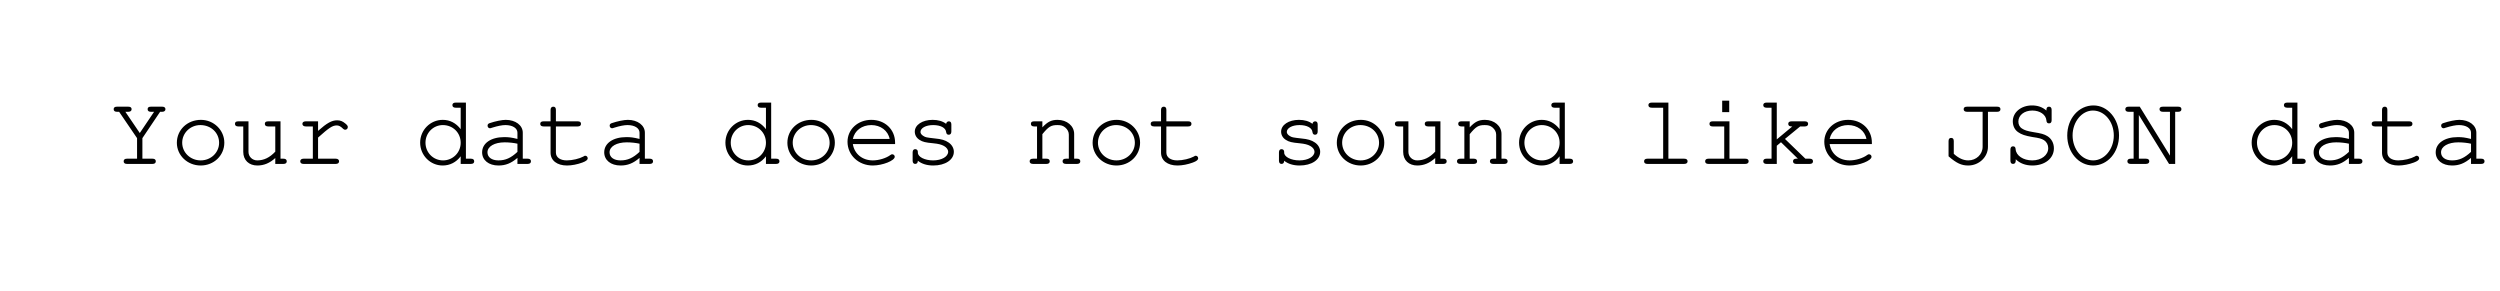
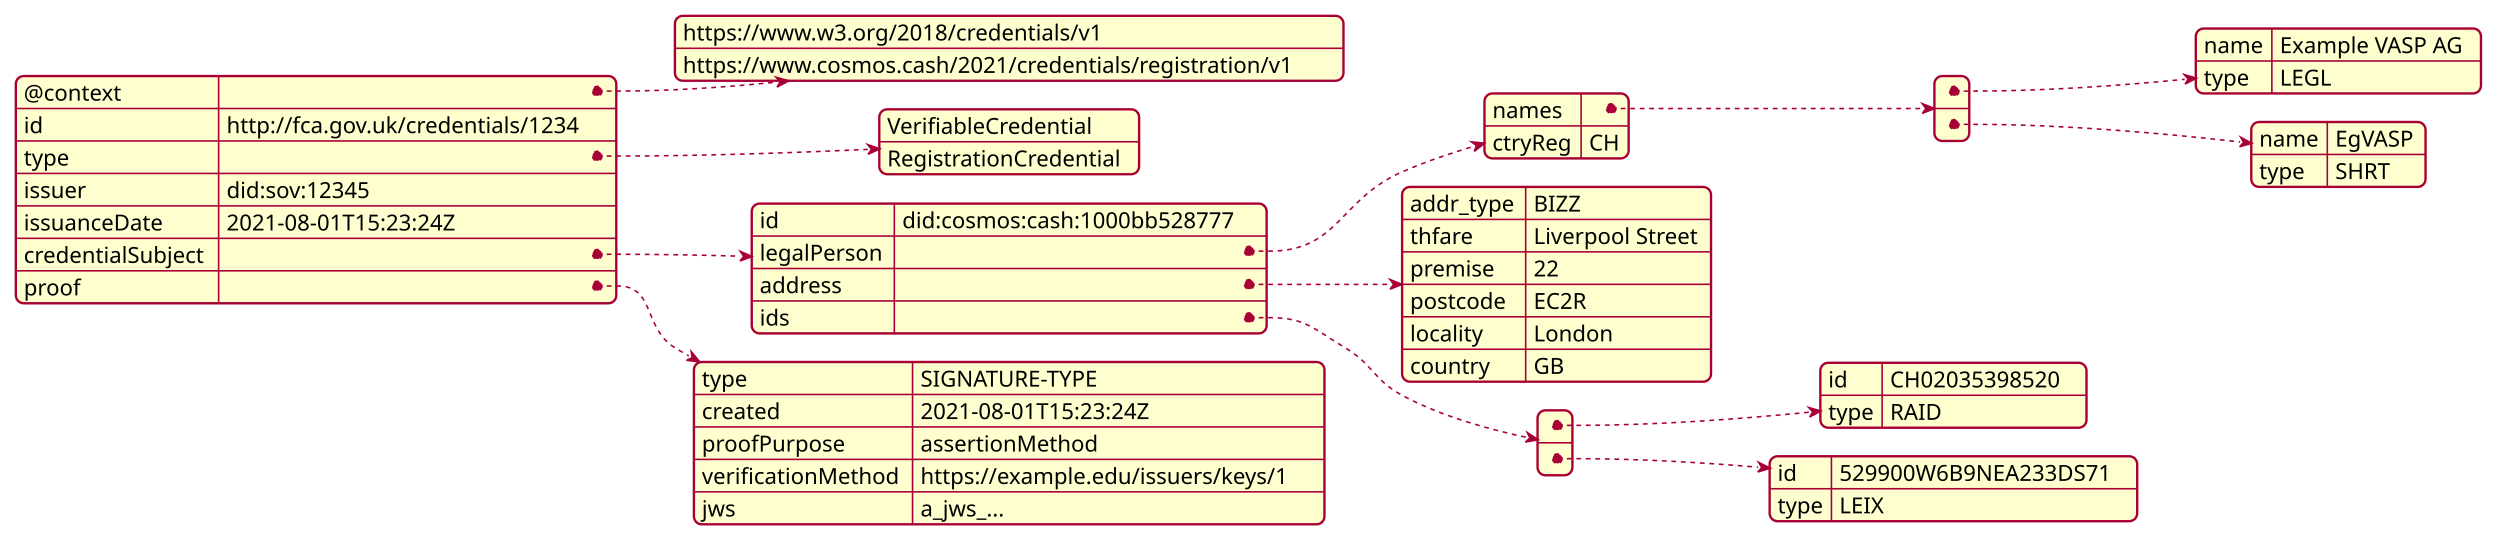
- <svg xmlns="http://www.w3.org/2000/svg" contentScriptType="application/ecmascript" contentStyleType="text/css" height="40px" preserveAspectRatio="none" style="width:344px;height:40px;background:#FFFFFF;" version="1.1" viewBox="0 0 344 40" width="344px" zoomAndPan="magnify">
+ <svg xmlns="http://www.w3.org/2000/svg" contentScriptType="application/ecmascript" contentStyleType="text/css" height="342px" preserveAspectRatio="none" style="width:1578px;height:342px;background:#FFFFFF;" version="1.1" viewBox="0 0 1578 342" width="1578px" zoomAndPan="magnify">
  <defs />
  <g>
-     <text fill="#000000" font-family="Courier" font-size="14" lengthAdjust="spacing" textLength="312" x="15" y="22.555">Your data does not sound like JSON data</text>
+     <rect fill="#FEFECE" height="143.418" rx="5" ry="5" style="stroke:#FEFECE;stroke-width:1.5;" width="379" x="10" y="48" />
+     <text fill="#000000" font-family="sans-serif" font-size="14" lengthAdjust="spacing" textLength="64" x="15" y="63.535">@context</text>
+     <text fill="#000000" font-family="sans-serif" font-size="14" lengthAdjust="spacing" textLength="0" x="155" y="63.535" />
+     <line style="stroke:#A80036;stroke-width:1.0;" x1="138" x2="138" y1="48" y2="68.488" />
+     <line style="stroke:#A80036;stroke-width:1.0;" x1="10" x2="389" y1="68.488" y2="68.488" />
+     <text fill="#000000" font-family="sans-serif" font-size="14" lengthAdjust="spacing" textLength="13" x="15" y="84.023">id</text>
+     <text fill="#000000" font-family="sans-serif" font-size="14" lengthAdjust="spacing" textLength="241" x="143" y="84.023">http://fca.gov.uk/credentials/1234</text>
+     <line style="stroke:#A80036;stroke-width:1.0;" x1="138" x2="138" y1="68.488" y2="88.977" />
+     <line style="stroke:#A80036;stroke-width:1.0;" x1="10" x2="389" y1="88.977" y2="88.977" />
+     <text fill="#000000" font-family="sans-serif" font-size="14" lengthAdjust="spacing" textLength="29" x="15" y="104.512">type</text>
+     <text fill="#000000" font-family="sans-serif" font-size="14" lengthAdjust="spacing" textLength="0" x="155" y="104.512" />
+     <line style="stroke:#A80036;stroke-width:1.0;" x1="138" x2="138" y1="88.977" y2="109.465" />
+     <line style="stroke:#A80036;stroke-width:1.0;" x1="10" x2="389" y1="109.465" y2="109.465" />
+     <text fill="#000000" font-family="sans-serif" font-size="14" lengthAdjust="spacing" textLength="41" x="15" y="125">issuer</text>
+     <text fill="#000000" font-family="sans-serif" font-size="14" lengthAdjust="spacing" textLength="98" x="143" y="125">did:sov:12345</text>
+     <line style="stroke:#A80036;stroke-width:1.0;" x1="138" x2="138" y1="109.465" y2="129.953" />
+     <line style="stroke:#A80036;stroke-width:1.0;" x1="10" x2="389" y1="129.953" y2="129.953" />
+     <text fill="#000000" font-family="sans-serif" font-size="14" lengthAdjust="spacing" textLength="90" x="15" y="145.488">issuanceDate</text>
+     <text fill="#000000" font-family="sans-serif" font-size="14" lengthAdjust="spacing" textLength="167" x="143" y="145.488">2021-08-01T15:23:24Z</text>
+     <line style="stroke:#A80036;stroke-width:1.0;" x1="138" x2="138" y1="129.953" y2="150.441" />
+     <line style="stroke:#A80036;stroke-width:1.0;" x1="10" x2="389" y1="150.441" y2="150.441" />
+     <text fill="#000000" font-family="sans-serif" font-size="14" lengthAdjust="spacing" textLength="118" x="15" y="165.977">credentialSubject</text>
+     <text fill="#000000" font-family="sans-serif" font-size="14" lengthAdjust="spacing" textLength="0" x="155" y="165.977" />
+     <line style="stroke:#A80036;stroke-width:1.0;" x1="138" x2="138" y1="150.441" y2="170.93" />
+     <line style="stroke:#A80036;stroke-width:1.0;" x1="10" x2="389" y1="170.93" y2="170.93" />
+     <text fill="#000000" font-family="sans-serif" font-size="14" lengthAdjust="spacing" textLength="38" x="15" y="186.465">proof</text>
+     <text fill="#000000" font-family="sans-serif" font-size="14" lengthAdjust="spacing" textLength="0" x="155" y="186.465" />
+     <line style="stroke:#A80036;stroke-width:1.0;" x1="138" x2="138" y1="170.93" y2="191.418" />
+     <rect fill="none" height="143.418" rx="5" ry="5" style="stroke:#A80036;stroke-width:1.5;" width="379" x="10" y="48" />
+     <rect fill="#FEFECE" height="40.977" rx="5" ry="5" style="stroke:#FEFECE;stroke-width:1.5;" width="422" x="426" y="10" />
+     <text fill="#000000" font-family="sans-serif" font-size="14" lengthAdjust="spacing" textLength="286" x="431" y="25.535">https://www.w3.org/2018/credentials/v1</text>
+     <line style="stroke:#A80036;stroke-width:1.0;" x1="426" x2="848" y1="30.488" y2="30.488" />
+     <text fill="#000000" font-family="sans-serif" font-size="14" lengthAdjust="spacing" textLength="412" x="431" y="46.023">https://www.cosmos.cash/2021/credentials/registration/v1</text>
+     <rect fill="none" height="40.977" rx="5" ry="5" style="stroke:#A80036;stroke-width:1.5;" width="422" x="426" y="10" />
+     <rect fill="#FEFECE" height="40.977" rx="5" ry="5" style="stroke:#FEFECE;stroke-width:1.5;" width="164" x="555" y="69" />
+     <text fill="#000000" font-family="sans-serif" font-size="14" lengthAdjust="spacing" textLength="136" x="560" y="84.535">VerifiableCredential</text>
+     <line style="stroke:#A80036;stroke-width:1.0;" x1="555" x2="719" y1="89.488" y2="89.488" />
+     <text fill="#000000" font-family="sans-serif" font-size="14" lengthAdjust="spacing" textLength="154" x="560" y="105.023">RegistrationCredential</text>
+     <rect fill="none" height="40.977" rx="5" ry="5" style="stroke:#A80036;stroke-width:1.5;" width="164" x="555" y="69" />
+     <rect fill="#FEFECE" height="81.953" rx="5" ry="5" style="stroke:#FEFECE;stroke-width:1.5;" width="325" x="474.5" y="128.5" />
+     <text fill="#000000" font-family="sans-serif" font-size="14" lengthAdjust="spacing" textLength="13" x="479.5" y="144.035">id</text>
+     <text fill="#000000" font-family="sans-serif" font-size="14" lengthAdjust="spacing" textLength="225" x="569.5" y="144.035">did:cosmos:cash:1000bb528777</text>
+     <line style="stroke:#A80036;stroke-width:1.0;" x1="564.5" x2="564.5" y1="128.5" y2="148.988" />
+     <line style="stroke:#A80036;stroke-width:1.0;" x1="474.5" x2="799.5" y1="148.988" y2="148.988" />
+     <text fill="#000000" font-family="sans-serif" font-size="14" lengthAdjust="spacing" textLength="80" x="479.5" y="164.523">legalPerson</text>
+     <text fill="#000000" font-family="sans-serif" font-size="14" lengthAdjust="spacing" textLength="0" x="581.5" y="164.523" />
+     <line style="stroke:#A80036;stroke-width:1.0;" x1="564.5" x2="564.5" y1="148.988" y2="169.477" />
+     <line style="stroke:#A80036;stroke-width:1.0;" x1="474.5" x2="799.5" y1="169.477" y2="169.477" />
+     <text fill="#000000" font-family="sans-serif" font-size="14" lengthAdjust="spacing" textLength="54" x="479.5" y="185.012">address</text>
+     <text fill="#000000" font-family="sans-serif" font-size="14" lengthAdjust="spacing" textLength="0" x="581.5" y="185.012" />
+     <line style="stroke:#A80036;stroke-width:1.0;" x1="564.5" x2="564.5" y1="169.477" y2="189.965" />
+     <line style="stroke:#A80036;stroke-width:1.0;" x1="474.5" x2="799.5" y1="189.965" y2="189.965" />
+     <text fill="#000000" font-family="sans-serif" font-size="14" lengthAdjust="spacing" textLength="20" x="479.5" y="205.5">ids</text>
+     <text fill="#000000" font-family="sans-serif" font-size="14" lengthAdjust="spacing" textLength="0" x="581.5" y="205.5" />
+     <line style="stroke:#A80036;stroke-width:1.0;" x1="564.5" x2="564.5" y1="189.965" y2="210.453" />
+     <rect fill="none" height="81.953" rx="5" ry="5" style="stroke:#A80036;stroke-width:1.5;" width="325" x="474.5" y="128.5" />
+     <rect fill="#FEFECE" height="40.977" rx="5" ry="5" style="stroke:#FEFECE;stroke-width:1.5;" width="91" x="937" y="59" />
+     <text fill="#000000" font-family="sans-serif" font-size="14" lengthAdjust="spacing" textLength="45" x="942" y="74.535">names</text>
+     <text fill="#000000" font-family="sans-serif" font-size="14" lengthAdjust="spacing" textLength="0" x="1015" y="74.535" />
+     <line style="stroke:#A80036;stroke-width:1.0;" x1="998" x2="998" y1="59" y2="79.488" />
+     <line style="stroke:#A80036;stroke-width:1.0;" x1="937" x2="1028" y1="79.488" y2="79.488" />
+     <text fill="#000000" font-family="sans-serif" font-size="14" lengthAdjust="spacing" textLength="51" x="942" y="95.023">ctryReg</text>
+     <text fill="#000000" font-family="sans-serif" font-size="14" lengthAdjust="spacing" textLength="20" x="1003" y="95.023">CH</text>
+     <line style="stroke:#A80036;stroke-width:1.0;" x1="998" x2="998" y1="79.488" y2="99.977" />
+     <rect fill="none" height="40.977" rx="5" ry="5" style="stroke:#A80036;stroke-width:1.5;" width="91" x="937" y="59" />
+     <rect fill="#FEFECE" height="40.977" rx="5" ry="5" style="stroke:#FEFECE;stroke-width:1.5;" width="22" x="1221" y="48" />
+     <text fill="#000000" font-family="sans-serif" font-size="14" lengthAdjust="spacing" textLength="0" x="1238" y="63.535" />
+     <line style="stroke:#A80036;stroke-width:1.0;" x1="1221" x2="1243" y1="68.488" y2="68.488" />
+     <text fill="#000000" font-family="sans-serif" font-size="14" lengthAdjust="spacing" textLength="0" x="1238" y="84.023" />
+     <rect fill="none" height="40.977" rx="5" ry="5" style="stroke:#A80036;stroke-width:1.5;" width="22" x="1221" y="48" />
+     <rect fill="#FEFECE" height="40.977" rx="5" ry="5" style="stroke:#FEFECE;stroke-width:1.5;" width="180" x="1386" y="18" />
+     <text fill="#000000" font-family="sans-serif" font-size="14" lengthAdjust="spacing" textLength="38" x="1391" y="33.535">name</text>
+     <text fill="#000000" font-family="sans-serif" font-size="14" lengthAdjust="spacing" textLength="122" x="1439" y="33.535">Example VASP AG</text>
+     <line style="stroke:#A80036;stroke-width:1.0;" x1="1434" x2="1434" y1="18" y2="38.488" />
+     <line style="stroke:#A80036;stroke-width:1.0;" x1="1386" x2="1566" y1="38.488" y2="38.488" />
+     <text fill="#000000" font-family="sans-serif" font-size="14" lengthAdjust="spacing" textLength="29" x="1391" y="54.023">type</text>
+     <text fill="#000000" font-family="sans-serif" font-size="14" lengthAdjust="spacing" textLength="32" x="1439" y="54.023">LEGL</text>
+     <line style="stroke:#A80036;stroke-width:1.0;" x1="1434" x2="1434" y1="38.488" y2="58.977" />
+     <rect fill="none" height="40.977" rx="5" ry="5" style="stroke:#A80036;stroke-width:1.5;" width="180" x="1386" y="18" />
+     <rect fill="#FEFECE" height="40.977" rx="5" ry="5" style="stroke:#FEFECE;stroke-width:1.5;" width="110" x="1421" y="77" />
+     <text fill="#000000" font-family="sans-serif" font-size="14" lengthAdjust="spacing" textLength="38" x="1426" y="92.535">name</text>
+     <text fill="#000000" font-family="sans-serif" font-size="14" lengthAdjust="spacing" textLength="52" x="1474" y="92.535">EgVASP</text>
+     <line style="stroke:#A80036;stroke-width:1.0;" x1="1469" x2="1469" y1="77" y2="97.488" />
+     <line style="stroke:#A80036;stroke-width:1.0;" x1="1421" x2="1531" y1="97.488" y2="97.488" />
+     <text fill="#000000" font-family="sans-serif" font-size="14" lengthAdjust="spacing" textLength="29" x="1426" y="113.023">type</text>
+     <text fill="#000000" font-family="sans-serif" font-size="14" lengthAdjust="spacing" textLength="36" x="1474" y="113.023">SHRT</text>
+     <line style="stroke:#A80036;stroke-width:1.0;" x1="1469" x2="1469" y1="97.488" y2="117.977" />
+     <rect fill="none" height="40.977" rx="5" ry="5" style="stroke:#A80036;stroke-width:1.5;" width="110" x="1421" y="77" />
+     <rect fill="#FEFECE" height="122.93" rx="5" ry="5" style="stroke:#FEFECE;stroke-width:1.5;" width="195" x="885" y="118" />
+     <text fill="#000000" font-family="sans-serif" font-size="14" lengthAdjust="spacing" textLength="68" x="890" y="133.535">addr_type</text>
+     <text fill="#000000" font-family="sans-serif" font-size="14" lengthAdjust="spacing" textLength="28" x="968" y="133.535">BIZZ</text>
+     <line style="stroke:#A80036;stroke-width:1.0;" x1="963" x2="963" y1="118" y2="138.488" />
+     <line style="stroke:#A80036;stroke-width:1.0;" x1="885" x2="1080" y1="138.488" y2="138.488" />
+     <text fill="#000000" font-family="sans-serif" font-size="14" lengthAdjust="spacing" textLength="41" x="890" y="154.023">thfare</text>
+     <text fill="#000000" font-family="sans-serif" font-size="14" lengthAdjust="spacing" textLength="107" x="968" y="154.023">Liverpool Street</text>
+     <line style="stroke:#A80036;stroke-width:1.0;" x1="963" x2="963" y1="138.488" y2="158.977" />
+     <line style="stroke:#A80036;stroke-width:1.0;" x1="885" x2="1080" y1="158.977" y2="158.977" />
+     <text fill="#000000" font-family="sans-serif" font-size="14" lengthAdjust="spacing" textLength="55" x="890" y="174.512">premise</text>
+     <text fill="#000000" font-family="sans-serif" font-size="14" lengthAdjust="spacing" textLength="18" x="968" y="174.512">22</text>
+     <line style="stroke:#A80036;stroke-width:1.0;" x1="963" x2="963" y1="158.977" y2="179.465" />
+     <line style="stroke:#A80036;stroke-width:1.0;" x1="885" x2="1080" y1="179.465" y2="179.465" />
+     <text fill="#000000" font-family="sans-serif" font-size="14" lengthAdjust="spacing" textLength="63" x="890" y="195">postcode</text>
+     <text fill="#000000" font-family="sans-serif" font-size="14" lengthAdjust="spacing" textLength="36" x="968" y="195">EC2R</text>
+     <line style="stroke:#A80036;stroke-width:1.0;" x1="963" x2="963" y1="179.465" y2="199.953" />
+     <line style="stroke:#A80036;stroke-width:1.0;" x1="885" x2="1080" y1="199.953" y2="199.953" />
+     <text fill="#000000" font-family="sans-serif" font-size="14" lengthAdjust="spacing" textLength="48" x="890" y="215.488">locality</text>
+     <text fill="#000000" font-family="sans-serif" font-size="14" lengthAdjust="spacing" textLength="52" x="968" y="215.488">London</text>
+     <line style="stroke:#A80036;stroke-width:1.0;" x1="963" x2="963" y1="199.953" y2="220.441" />
+     <line style="stroke:#A80036;stroke-width:1.0;" x1="885" x2="1080" y1="220.441" y2="220.441" />
+     <text fill="#000000" font-family="sans-serif" font-size="14" lengthAdjust="spacing" textLength="52" x="890" y="235.977">country</text>
+     <text fill="#000000" font-family="sans-serif" font-size="14" lengthAdjust="spacing" textLength="18" x="968" y="235.977">GB</text>
+     <line style="stroke:#A80036;stroke-width:1.0;" x1="963" x2="963" y1="220.441" y2="240.93" />
+     <rect fill="none" height="122.93" rx="5" ry="5" style="stroke:#A80036;stroke-width:1.5;" width="195" x="885" y="118" />
+     <rect fill="#FEFECE" height="40.977" rx="5" ry="5" style="stroke:#FEFECE;stroke-width:1.5;" width="22" x="970.5" y="259" />
+     <text fill="#000000" font-family="sans-serif" font-size="14" lengthAdjust="spacing" textLength="0" x="987.5" y="274.535" />
+     <line style="stroke:#A80036;stroke-width:1.0;" x1="970.5" x2="992.5" y1="279.488" y2="279.488" />
+     <text fill="#000000" font-family="sans-serif" font-size="14" lengthAdjust="spacing" textLength="0" x="987.5" y="295.023" />
+     <rect fill="none" height="40.977" rx="5" ry="5" style="stroke:#A80036;stroke-width:1.5;" width="22" x="970.5" y="259" />
+     <rect fill="#FEFECE" height="40.977" rx="5" ry="5" style="stroke:#FEFECE;stroke-width:1.5;" width="168" x="1149" y="229" />
+     <text fill="#000000" font-family="sans-serif" font-size="14" lengthAdjust="spacing" textLength="13" x="1154" y="244.535">id</text>
+     <text fill="#000000" font-family="sans-serif" font-size="14" lengthAdjust="spacing" textLength="119" x="1193" y="244.535">CH02035398520</text>
+     <line style="stroke:#A80036;stroke-width:1.0;" x1="1188" x2="1188" y1="229" y2="249.488" />
+     <line style="stroke:#A80036;stroke-width:1.0;" x1="1149" x2="1317" y1="249.488" y2="249.488" />
+     <text fill="#000000" font-family="sans-serif" font-size="14" lengthAdjust="spacing" textLength="29" x="1154" y="265.023">type</text>
+     <text fill="#000000" font-family="sans-serif" font-size="14" lengthAdjust="spacing" textLength="33" x="1193" y="265.023">RAID</text>
+     <line style="stroke:#A80036;stroke-width:1.0;" x1="1188" x2="1188" y1="249.488" y2="269.977" />
+     <rect fill="none" height="40.977" rx="5" ry="5" style="stroke:#A80036;stroke-width:1.5;" width="168" x="1149" y="229" />
+     <rect fill="#FEFECE" height="40.977" rx="5" ry="5" style="stroke:#FEFECE;stroke-width:1.5;" width="232" x="1117" y="288" />
+     <text fill="#000000" font-family="sans-serif" font-size="14" lengthAdjust="spacing" textLength="13" x="1122" y="303.535">id</text>
+     <text fill="#000000" font-family="sans-serif" font-size="14" lengthAdjust="spacing" textLength="183" x="1161" y="303.535">529900W6B9NEA233DS71</text>
+     <line style="stroke:#A80036;stroke-width:1.0;" x1="1156" x2="1156" y1="288" y2="308.488" />
+     <line style="stroke:#A80036;stroke-width:1.0;" x1="1117" x2="1349" y1="308.488" y2="308.488" />
+     <text fill="#000000" font-family="sans-serif" font-size="14" lengthAdjust="spacing" textLength="29" x="1122" y="324.023">type</text>
+     <text fill="#000000" font-family="sans-serif" font-size="14" lengthAdjust="spacing" textLength="28" x="1161" y="324.023">LEIX</text>
+     <line style="stroke:#A80036;stroke-width:1.0;" x1="1156" x2="1156" y1="308.488" y2="328.977" />
+     <rect fill="none" height="40.977" rx="5" ry="5" style="stroke:#A80036;stroke-width:1.5;" width="232" x="1117" y="288" />
+     <rect fill="#FEFECE" height="102.441" rx="5" ry="5" style="stroke:#FEFECE;stroke-width:1.5;" width="398" x="438" y="228.5" />
+     <text fill="#000000" font-family="sans-serif" font-size="14" lengthAdjust="spacing" textLength="29" x="443" y="244.035">type</text>
+     <text fill="#000000" font-family="sans-serif" font-size="14" lengthAdjust="spacing" textLength="120" x="581" y="244.035">SIGNATURE-TYPE</text>
+     <line style="stroke:#A80036;stroke-width:1.0;" x1="576" x2="576" y1="228.5" y2="248.988" />
+     <line style="stroke:#A80036;stroke-width:1.0;" x1="438" x2="836" y1="248.988" y2="248.988" />
+     <text fill="#000000" font-family="sans-serif" font-size="14" lengthAdjust="spacing" textLength="51" x="443" y="264.523">created</text>
+     <text fill="#000000" font-family="sans-serif" font-size="14" lengthAdjust="spacing" textLength="167" x="581" y="264.523">2021-08-01T15:23:24Z</text>
+     <line style="stroke:#A80036;stroke-width:1.0;" x1="576" x2="576" y1="248.988" y2="269.477" />
+     <line style="stroke:#A80036;stroke-width:1.0;" x1="438" x2="836" y1="269.477" y2="269.477" />
+     <text fill="#000000" font-family="sans-serif" font-size="14" lengthAdjust="spacing" textLength="94" x="443" y="285.012">proofPurpose</text>
+     <text fill="#000000" font-family="sans-serif" font-size="14" lengthAdjust="spacing" textLength="115" x="581" y="285.012">assertionMethod</text>
+     <line style="stroke:#A80036;stroke-width:1.0;" x1="576" x2="576" y1="269.477" y2="289.965" />
+     <line style="stroke:#A80036;stroke-width:1.0;" x1="438" x2="836" y1="289.965" y2="289.965" />
+     <text fill="#000000" font-family="sans-serif" font-size="14" lengthAdjust="spacing" textLength="128" x="443" y="305.5">verificationMethod</text>
+     <text fill="#000000" font-family="sans-serif" font-size="14" lengthAdjust="spacing" textLength="250" x="581" y="305.5">https://example.edu/issuers/keys/1</text>
+     <line style="stroke:#A80036;stroke-width:1.0;" x1="576" x2="576" y1="289.965" y2="310.453" />
+     <line style="stroke:#A80036;stroke-width:1.0;" x1="438" x2="836" y1="310.453" y2="310.453" />
+     <text fill="#000000" font-family="sans-serif" font-size="14" lengthAdjust="spacing" textLength="22" x="443" y="325.988">jws</text>
+     <text fill="#000000" font-family="sans-serif" font-size="14" lengthAdjust="spacing" textLength="56" x="581" y="325.988">a_jws_...</text>
+     <line style="stroke:#A80036;stroke-width:1.0;" x1="576" x2="576" y1="310.453" y2="330.941" />
+     <rect fill="none" height="102.441" rx="5" ry="5" style="stroke:#A80036;stroke-width:1.5;" width="398" x="438" y="228.5" />
+     <path d="M377,57.5 L390,57.5 C422.483,57.5 457.23,55.155 490.087,51.846 " fill="none" style="stroke:#A80036;stroke-width:1.0;stroke-dasharray:3.0,3.0;" />
+     <path d="M490.412,54.992 L492.446,51.602 L489.761,48.701 L497.95,51.033 L490.412,54.992 " fill="#A80036" style="stroke:#A80036;stroke-width:1.0;" />
+     <ellipse cx="377" cy="57.5" fill="#A80036" rx="3" ry="3" style="stroke:#A80036;stroke-width:1.0;stroke-dasharray:3.0,3.0;" />
+     <path d="M377,98.5 L390,98.5 C442.329,98.5 500.866,96.449 547.761,94.306 " fill="none" style="stroke:#A80036;stroke-width:1.0;stroke-dasharray:3.0,3.0;" />
+     <path d="M547.904,97.394 L550.077,94.198 L547.617,91.218 L555.481,93.947 L547.904,97.394 " fill="#A80036" style="stroke:#A80036;stroke-width:1.0;" />
+     <ellipse cx="377" cy="98.5" fill="#A80036" rx="3" ry="3" style="stroke:#A80036;stroke-width:1.0;stroke-dasharray:3.0,3.0;" />
+     <path d="M1233.5,57.5 L1246.5,57.5 C1290.065,57.5 1338.133,54.043 1378.934,50.078 " fill="none" style="stroke:#A80036;stroke-width:1.0;stroke-dasharray:3.0,3.0;" />
+     <path d="M1379.233,53.09 L1381.194,49.854 L1378.636,47.065 L1386.466,49.332 L1379.233,53.09 " fill="#A80036" style="stroke:#A80036;stroke-width:1.0;" />
+     <ellipse cx="1233.5" cy="57.5" fill="#A80036" rx="3" ry="3" style="stroke:#A80036;stroke-width:1.0;stroke-dasharray:3.0,3.0;" />
+     <path d="M1233.5,78.5 L1246.5,78.5 C1303.374,78.5 1367.921,84.392 1413.958,89.614 " fill="none" style="stroke:#A80036;stroke-width:1.0;stroke-dasharray:3.0,3.0;" />
+     <path d="M1413.612,92.619 L1416.211,89.874 L1414.304,86.609 L1421.47,90.479 L1413.612,92.619 " fill="#A80036" style="stroke:#A80036;stroke-width:1.0;" />
+     <ellipse cx="1233.5" cy="78.5" fill="#A80036" rx="3" ry="3" style="stroke:#A80036;stroke-width:1.0;stroke-dasharray:3.0,3.0;" />
+     <path d="M1017,68.5 L1030,68.5 C1097.372,68.5 1177.353,68.5 1213.312,68.5 " fill="none" style="stroke:#A80036;stroke-width:1.0;stroke-dasharray:3.0,3.0;" />
+     <path d="M1213.312,71.608 L1215.643,68.5 L1213.312,65.392 L1221.082,68.5 L1213.312,71.608 " fill="#A80036" style="stroke:#A80036;stroke-width:1.0;" />
+     <ellipse cx="1017" cy="68.5" fill="#A80036" rx="3" ry="3" style="stroke:#A80036;stroke-width:1.0;stroke-dasharray:3.0,3.0;" />
+     <path d="M788.5,158.5 L801.5,158.5 C844.756,158.5 845.416,125.941 885,108.5 C899.108,102.284 914.935,96.923 929.648,92.561 " fill="none" style="stroke:#A80036;stroke-width:1.0;stroke-dasharray:3.0,3.0;" />
+     <path d="M930.523,95.592 L931.921,91.904 L928.772,89.53 L937.225,90.372 L930.523,95.592 " fill="#A80036" style="stroke:#A80036;stroke-width:1.0;" />
+     <ellipse cx="788.5" cy="158.5" fill="#A80036" rx="3" ry="3" style="stroke:#A80036;stroke-width:1.0;stroke-dasharray:3.0,3.0;" />
+     <path d="M788.5,179.5 L801.5,179.5 C826.065,179.5 852.511,179.5 877.382,179.5 " fill="none" style="stroke:#A80036;stroke-width:1.0;stroke-dasharray:3.0,3.0;" />
+     <path d="M877.382,182.566 L879.681,179.5 L877.382,176.434 L885.046,179.5 L877.382,182.566 " fill="#A80036" style="stroke:#A80036;stroke-width:1.0;" />
+     <ellipse cx="788.5" cy="179.5" fill="#A80036" rx="3" ry="3" style="stroke:#A80036;stroke-width:1.0;stroke-dasharray:3.0,3.0;" />
+     <path d="M983,268.5 L996,268.5 C1044.284,268.5 1097.935,264.517 1141.916,260.197 " fill="none" style="stroke:#A80036;stroke-width:1.0;stroke-dasharray:3.0,3.0;" />
+     <path d="M1142.216,263.211 L1144.175,259.972 L1141.615,257.184 L1149.448,259.445 L1142.216,263.211 " fill="#A80036" style="stroke:#A80036;stroke-width:1.0;" />
+     <ellipse cx="983" cy="268.5" fill="#A80036" rx="3" ry="3" style="stroke:#A80036;stroke-width:1.0;stroke-dasharray:3.0,3.0;" />
+     <path d="M983,289.5 L996,289.5 C1033.014,289.5 1073.182,291.841 1109.729,294.879 " fill="none" style="stroke:#A80036;stroke-width:1.0;stroke-dasharray:3.0,3.0;" />
+     <path d="M1109.466,297.976 L1112.052,295.077 L1109.993,291.783 L1117.471,295.538 L1109.466,297.976 " fill="#A80036" style="stroke:#A80036;stroke-width:1.0;" />
+     <ellipse cx="983" cy="289.5" fill="#A80036" rx="3" ry="3" style="stroke:#A80036;stroke-width:1.0;stroke-dasharray:3.0,3.0;" />
+     <path d="M788.5,200.5 L801.5,200.5 C824.237,200.5 829.47,207.856 849,219.5 C866.889,230.166 866.696,239.563 885,249.5 C910.462,263.322 943.211,271.762 963.396,276.033 " fill="none" style="stroke:#A80036;stroke-width:1.0;stroke-dasharray:3.0,3.0;" />
+     <path d="M962.784,279.063 L965.669,276.492 L964.009,273.003 L970.972,277.564 L962.784,279.063 " fill="#A80036" style="stroke:#A80036;stroke-width:1.0;" />
+     <ellipse cx="788.5" cy="200.5" fill="#A80036" rx="3" ry="3" style="stroke:#A80036;stroke-width:1.0;stroke-dasharray:3.0,3.0;" />
+     <path d="M377,160.5 L390,160.5 C414.945,160.5 441.3,160.966 467.132,161.686 " fill="none" style="stroke:#A80036;stroke-width:1.0;stroke-dasharray:3.0,3.0;" />
+     <path d="M467.044,164.739 L469.422,161.752 L467.221,158.633 L474.765,161.906 L467.044,164.739 " fill="#A80036" style="stroke:#A80036;stroke-width:1.0;" />
+     <ellipse cx="377" cy="160.5" fill="#A80036" rx="3" ry="3" style="stroke:#A80036;stroke-width:1.0;stroke-dasharray:3.0,3.0;" />
+     <path d="M377,180.5 L390,180.5 C413.589,180.5 405.909,207.14 426,219.5 C428.867,221.264 431.788,222.978 434.756,224.643 " fill="none" style="stroke:#A80036;stroke-width:1.0;stroke-dasharray:3.0,3.0;" />
+     <path d="M433.237,227.445 L436.858,225.782 L436.275,221.841 L441.761,228.44 L433.237,227.445 " fill="#A80036" style="stroke:#A80036;stroke-width:1.0;" />
+     <ellipse cx="377" cy="180.5" fill="#A80036" rx="3" ry="3" style="stroke:#A80036;stroke-width:1.0;stroke-dasharray:3.0,3.0;" />
  </g>
</svg>
